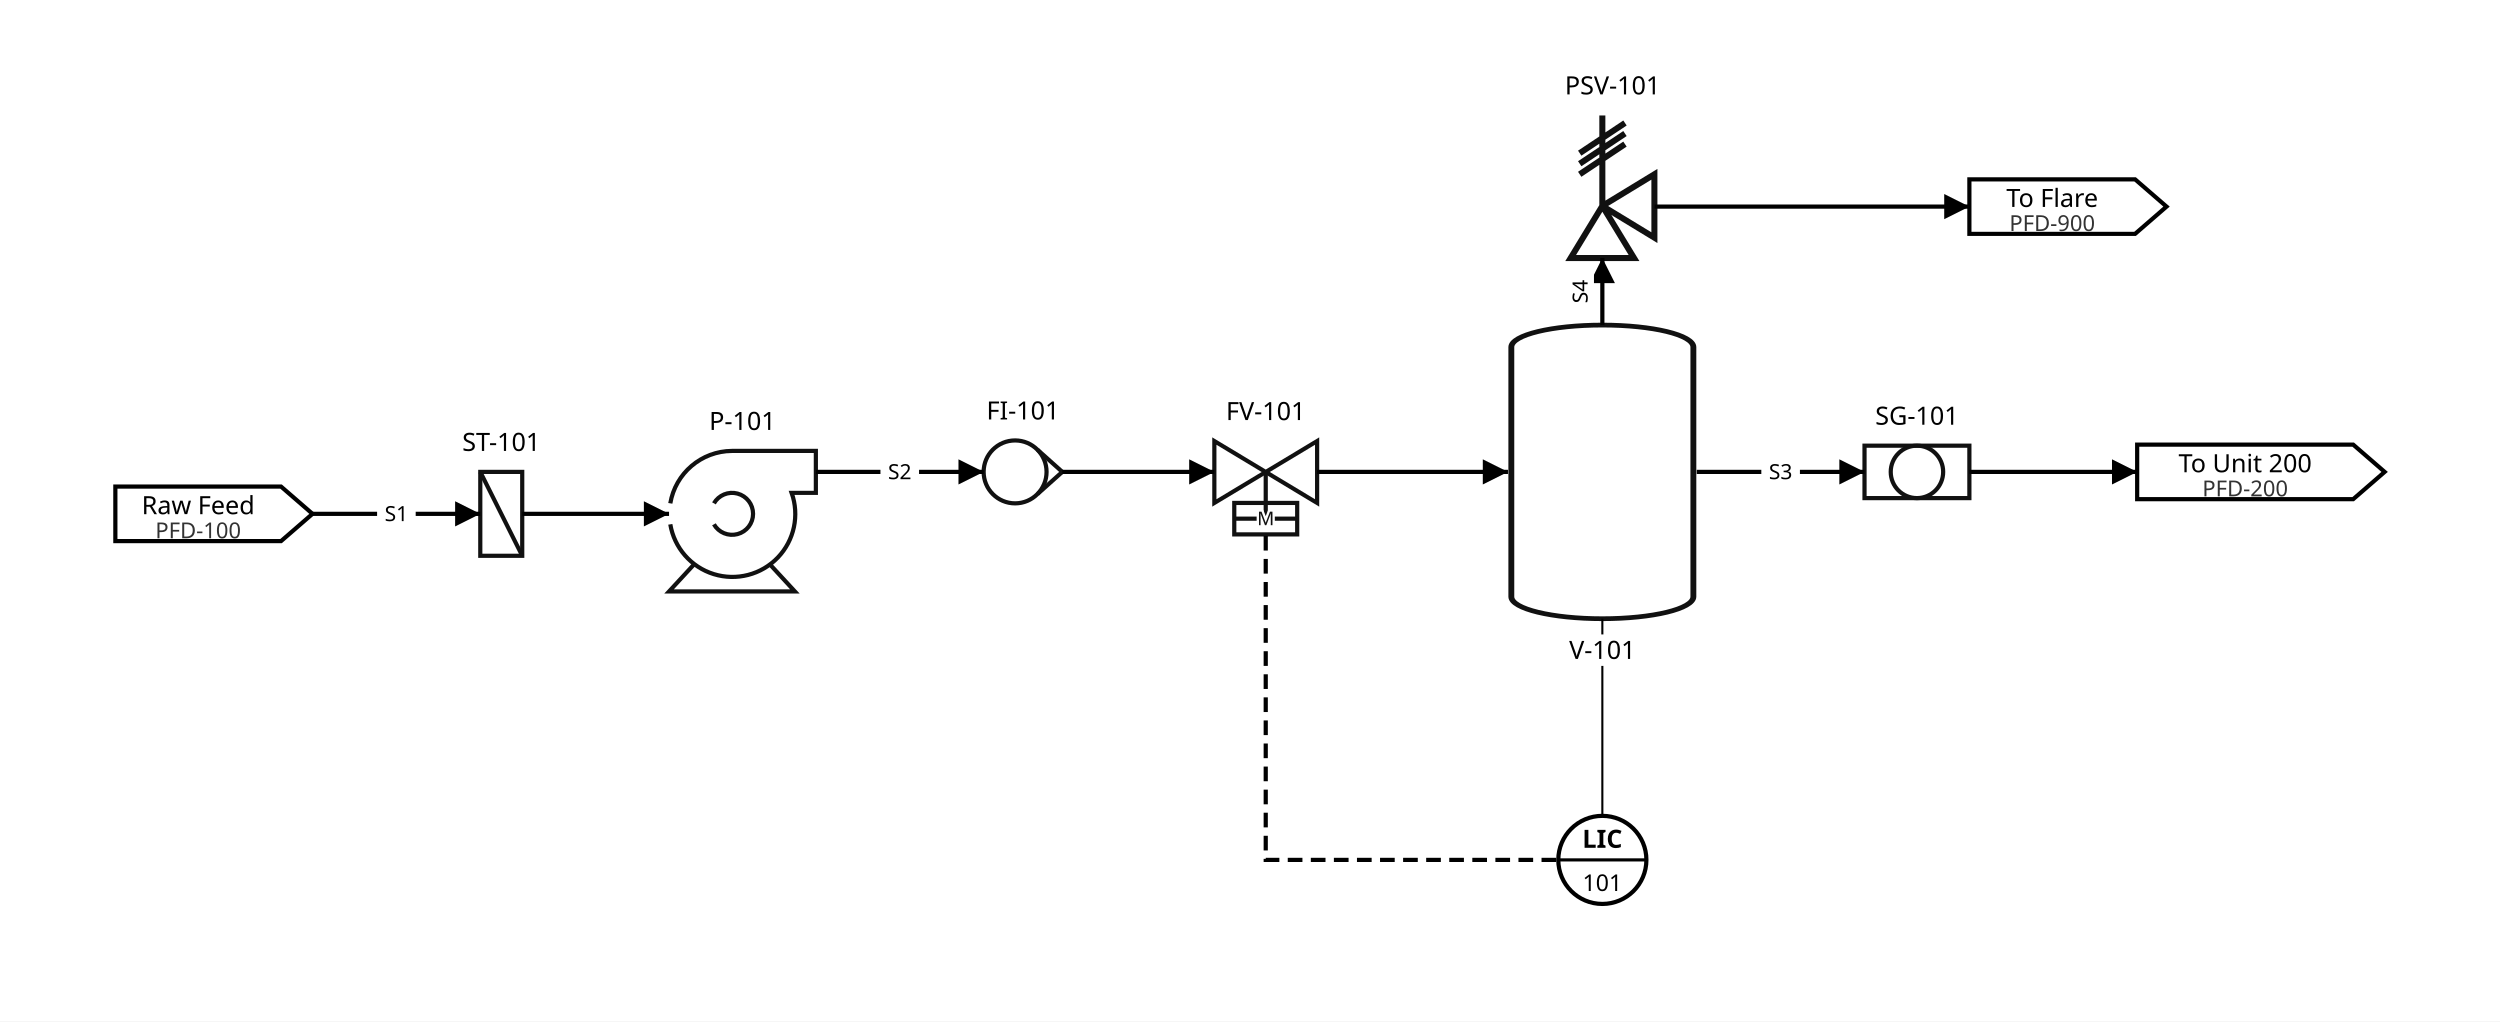
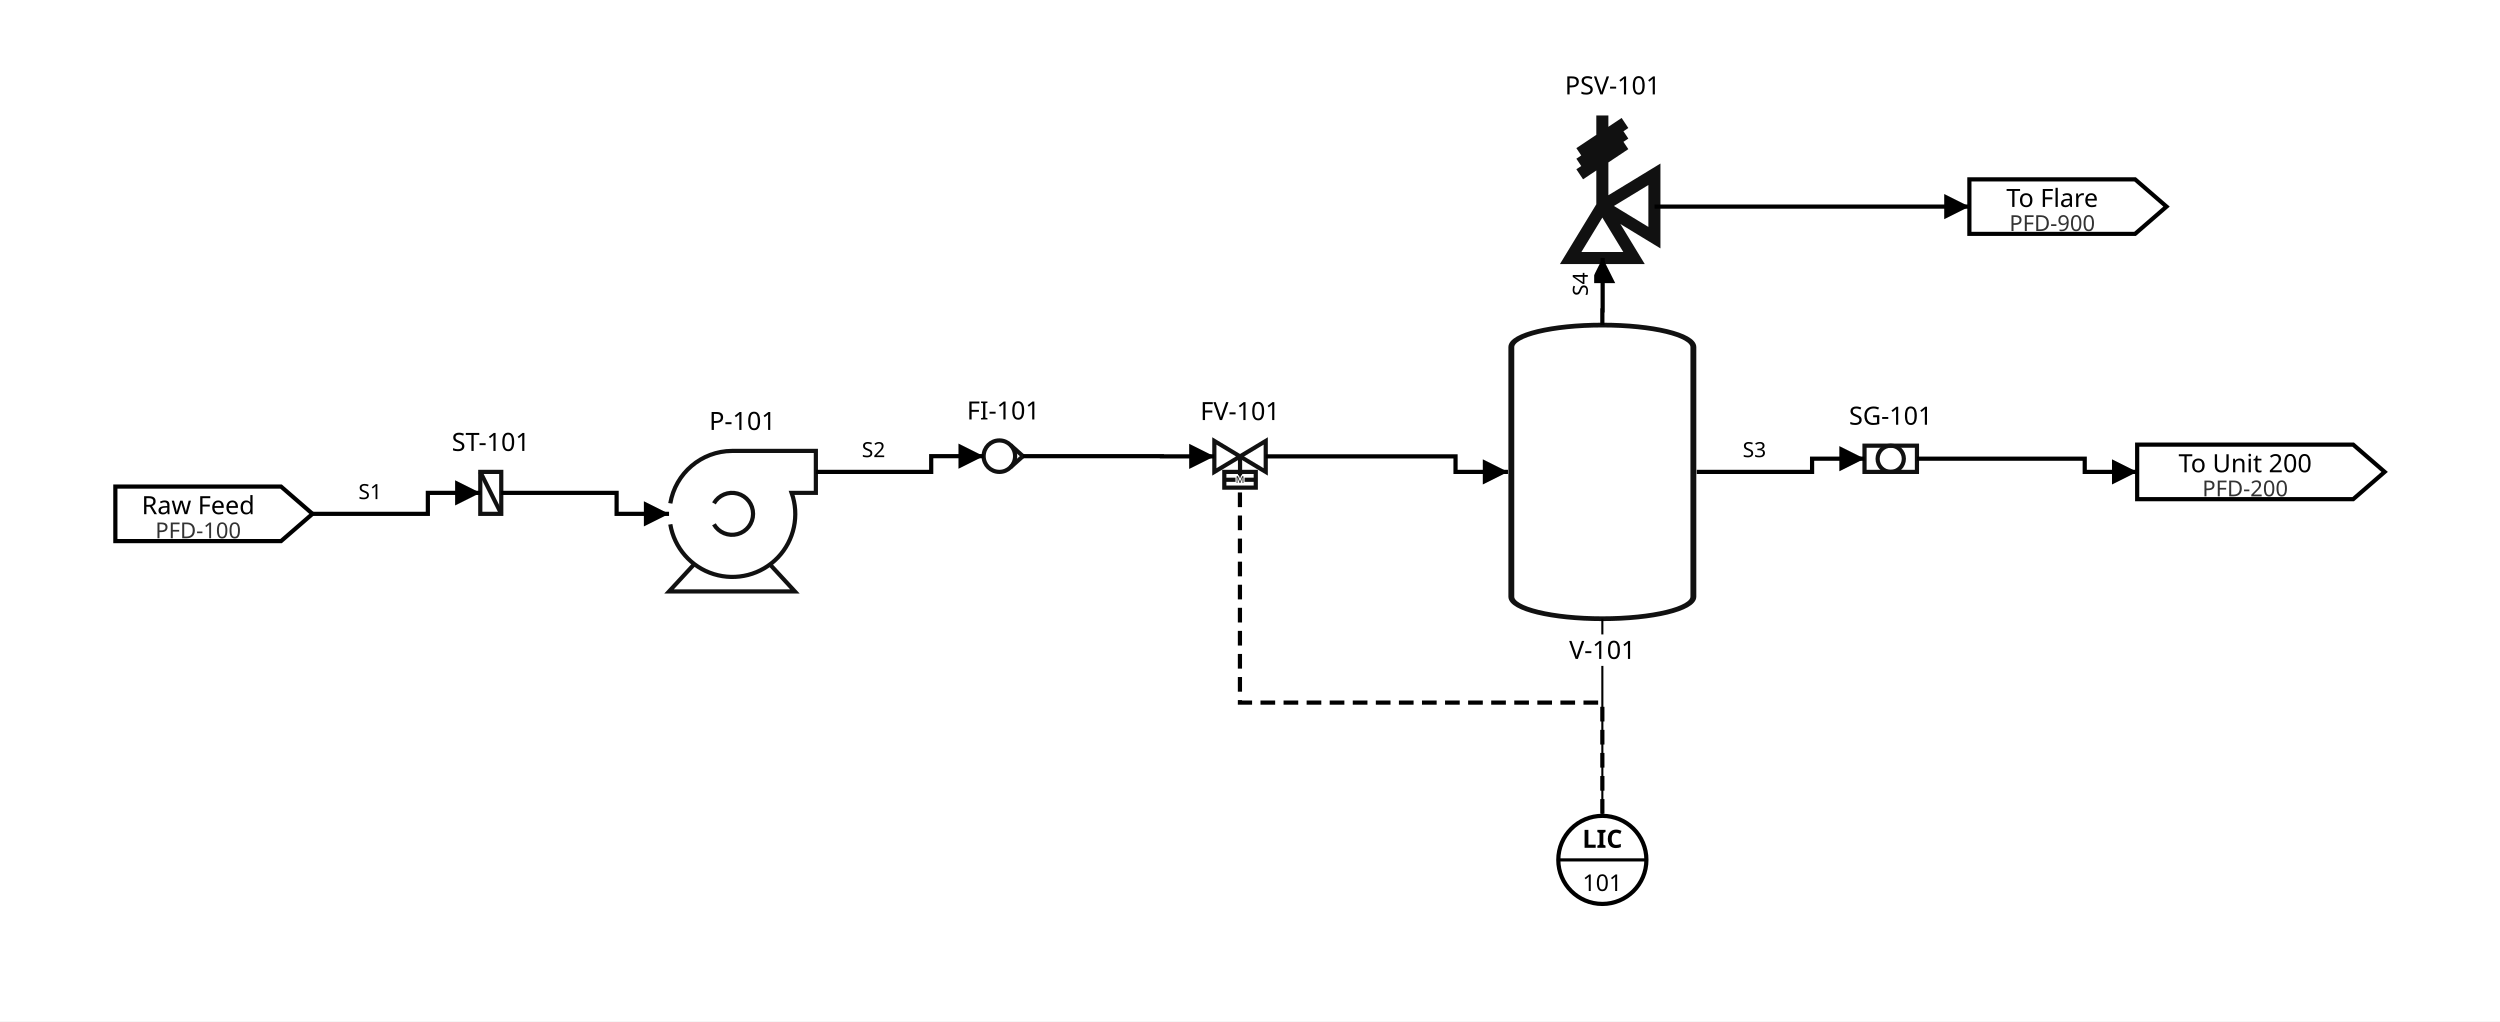
<svg xmlns="http://www.w3.org/2000/svg" width="1192" height="487" viewBox="-39.0 55.0 1192.0 487.0">
  <rect x="-39.0" y="55.0" width="1192.0" height="487.0" fill="white" />
  <defs>
    <marker id="arrow_black" viewBox="0 0 10 10" refX="10" refY="5" markerWidth="12" markerHeight="12" markerUnits="userSpaceOnUse" orient="auto-start-reverse">
      <path d="M 0 0 L 10 5 L 0 10 z" fill="black" />
    </marker>
-     <symbol id="sym_fitting_rotameter" viewBox="0 0 37.5 30.0" overflow="visible">
-       <g transform="scale(0.5)">
-         <path d="M 51.5 9.0 L 75.0 30.0 L 51.5 51.0" fill="none" stroke="#111" stroke-width="4.0" />
-         <ellipse cx="30.0" cy="30.0" rx="30.0" ry="30.0" fill="none" stroke="#111" stroke-width="4.0" />
+     <symbol id="sym_fitting_rotameter" viewBox="0 0 18.8 15.0" overflow="visible">
+       <g transform="scale(0.25)">
+         <path d="M 51.5 9.0 L 75.0 30.0 L 51.5 51.0" fill="none" stroke="#111" stroke-width="8.0" />
+         <ellipse cx="30.0" cy="30.0" rx="30.0" ry="30.0" fill="none" stroke="#111" stroke-width="8.0" />
      </g>
    </symbol>
-     <symbol id="sym_fitting_sight_glass" viewBox="0 0 50.0 25.0" overflow="visible">
-       <g transform="scale(0.5)">
-         <rect x="0.0" y="0.0" width="100.0" height="50.0" fill="none" stroke="#111" stroke-width="4.0" />
-         <ellipse cx="50.0" cy="25.0" rx="25.0" ry="25.0" fill="none" stroke="#111" stroke-width="4.0" />
+     <symbol id="sym_fitting_sight_glass" viewBox="0 0 25.0 12.5" overflow="visible">
+       <g transform="scale(0.25)">
+         <rect x="0.0" y="0.0" width="100.0" height="50.0" fill="none" stroke="#111" stroke-width="8.0" />
+         <ellipse cx="50.0" cy="25.0" rx="25.0" ry="25.0" fill="none" stroke="#111" stroke-width="8.0" />
      </g>
    </symbol>
-     <symbol id="sym_fitting_strainer" viewBox="0 0 20.0 40.0" overflow="visible">
-       <g transform="scale(0.5)">
-         <rect x="0.0" y="0.0" width="40.0" height="80.0" fill="none" stroke="#111" stroke-width="4.0" />
-         <path d="M 0.0 0.0 L 40.0 80.0" fill="none" stroke="#111" stroke-width="4.0" />
+     <symbol id="sym_fitting_strainer" viewBox="0 0 10.0 20.0" overflow="visible">
+       <g transform="scale(0.25)">
+         <rect x="0.0" y="0.0" width="40.0" height="80.0" fill="none" stroke="#111" stroke-width="8.0" />
+         <path d="M 0.0 0.0 L 40.0 80.0" fill="none" stroke="#111" stroke-width="8.0" />
      </g>
    </symbol>
    <symbol id="sym_instrument_panel" viewBox="0 0 44.0 44.0" overflow="visible">
      <circle cx="22" cy="22" r="21" fill="white" stroke="black" stroke-width="2" />
      <line x1="1" y1="22" x2="43" y2="22" stroke="black" stroke-width="1.5" />
    </symbol>
    <symbol id="sym_pump" viewBox="0 0 70.0 67.0" overflow="visible">
      <path d="M 12.0 54.0 L 0.0 67.0 L 60.0 67.0 L 48.0 54.0" fill="none" stroke="#111" stroke-width="2.0" />
      <path d="M 0.6 25.0 A 30.0 30.0 0.0 0 1 30.0 0.0 L 70.0 0.0 L 70.0 20.0 L 58.45 20.0 A 30.0 30.0 0.0 0 1 51.859 50.83 A 30.0 30.0 0.0 0 1 21.341 58.742 A 30.0 30.0 0.0 0 1 0.6 35.0" fill="none" stroke="#111" stroke-width="2.0" />
      <path d="M 21.4 25.0 A 10.0 10.0 0.0 1 1 21.4 35.0" fill="none" stroke="#111" stroke-width="2.0" />
    </symbol>
-     <symbol id="sym_valve_motor_ty" viewBox="0 0 49.0 44.5" overflow="visible">
-       <g transform="scale(0.5)">
-         <path d="M 0.0 89.0 L 0.0 30.0 L 98.0 89.0 L 98.0 30.0 Z" fill="none" stroke="#111" stroke-width="4.0" />
-         <rect x="19.0" y="0.0" width="60.0" height="30.0" fill="none" stroke="#111" stroke-width="4.0" />
-         <path d="M 49.0 15.0 L 49.0 59.0 M 19.0 15.0 L 79.0 15.0" fill="none" stroke="#111" stroke-width="4.0" />
+     <symbol id="sym_valve_motor_ty" viewBox="0 0 24.5 22.2" overflow="visible">
+       <g transform="scale(0.25)">
+         <path d="M 0.0 89.0 L 0.0 30.0 L 98.0 89.0 L 98.0 30.0 Z" fill="none" stroke="#111" stroke-width="8.0" />
+         <rect x="19.0" y="0.0" width="60.0" height="30.0" fill="none" stroke="#111" stroke-width="8.0" />
+         <path d="M 49.0 15.0 L 49.0 59.0 M 19.0 15.0 L 79.0 15.0" fill="none" stroke="#111" stroke-width="8.0" />
        <g transform="translate(0, 30.2) scale(1, -1)">
          <text x="49.0" y="21.4" font-family="sans-serif" font-size="18.0" text-anchor="middle" fill="white" stroke="white" stroke-width="4.5" stroke-linejoin="round">M</text>
        </g>
        <g transform="translate(0, 30.2) scale(1, -1)">
          <text x="49.0" y="21.4" font-family="sans-serif" font-size="18.0" text-anchor="middle" fill="#111">M</text>
        </g>
      </g>
    </symbol>
-     <symbol id="sym_valve_psv" viewBox="0 0 27.8 47.2" overflow="visible">
-       <g transform="scale(0.5)">
-         <path d="M 0.0 94.5 L 21.0 60.0 L 55.5 39.0 L 55.5 81.0 L 21.0 60.0 L 42.0 94.5 Z M 21.0 61.0 L 21.0 0.0 M 6.0 39.0 L 36.0 19.0 M 6.0 32.0 L 36.0 12.0 M 6.0 25.0 L 36.0 5.0" fill="none" stroke="#111" stroke-width="4.0" />
+     <symbol id="sym_valve_psv" viewBox="0 0 13.9 23.6" overflow="visible">
+       <g transform="scale(0.25)">
+         <path d="M 0.0 94.5 L 21.0 60.0 L 55.5 39.0 L 55.5 81.0 L 21.0 60.0 L 42.0 94.5 Z M 21.0 61.0 L 21.0 0.0 M 6.0 39.0 L 36.0 19.0 M 6.0 32.0 L 36.0 12.0 M 6.0 25.0 L 36.0 5.0" fill="none" stroke="#111" stroke-width="8.0" />
      </g>
    </symbol>
    <symbol id="sym_vessel" viewBox="0 0 62.0 100.0" overflow="visible">
      <g transform="scale(0.62, 0.5)">
        <path d="M 0.0 15.0 A 50.0 15.0 0.0 0 1 50.0 0.0 A 50.0 15.0 0.0 0 1 100.0 15.0 L 100.0 185.0 A 50.0 15.0 0.0 0 1 50.0 200.0 A 50.0 15.0 0.0 0 1 0.0 185.0 Z" fill="none" stroke="#111" stroke-width="3.226" />
      </g>
    </symbol>
  </defs>
  <g id="units">
    <polygon points="16.0,287 95,287 110,300 95,313 16.0,313" fill="transparent" stroke="black" stroke-width="2" />
    <text x="55.5" y="296" font-family="sans-serif" font-size="12" text-anchor="middle" dominant-baseline="middle">Raw Feed</text>
    <text x="55.5" y="308" font-family="sans-serif" font-size="10.5" text-anchor="middle" dominant-baseline="middle" fill="#333">PFD-100</text>
-     <use href="#sym_fitting_strainer" x="190" y="280" width="20.0" height="40.0" />
+     <use href="#sym_fitting_strainer" x="190" y="280" width="10.0" height="20.0" />
    <use href="#sym_pump" x="280" y="270" width="70.0" height="67.0" />
-     <use href="#sym_fitting_rotameter" x="430" y="265" width="37.5" height="30.0" />
-     <use href="#sym_valve_motor_ty" x="540" y="265.3" width="49.0" height="44.5" transform="translate(0, 575.1) scale(1, -1)" />
+     <use href="#sym_fitting_rotameter" x="430" y="265" width="18.8" height="15.0" />
+     <use href="#sym_valve_motor_ty" x="540" y="265.3" width="24.5" height="22.2" transform="translate(0, 552.8) scale(1, -1)" />
    <use href="#sym_vessel" x="680" y="210" width="90" height="140" />
    <use href="#sym_valve_psv" x="709.89" y="110" width="40" height="68" />
    <polygon points="900,140.508 979.0,140.508 994.0,153.508 979.0,166.508 900,166.508" fill="transparent" stroke="black" stroke-width="2" />
    <text x="939.5" y="149.508" font-family="sans-serif" font-size="12" text-anchor="middle" dominant-baseline="middle">To Flare</text>
    <text x="939.5" y="161.508" font-family="sans-serif" font-size="10.5" text-anchor="middle" dominant-baseline="middle" fill="#333">PFD-900</text>
-     <use href="#sym_fitting_sight_glass" x="850" y="267.5" width="50.0" height="25.0" />
+     <use href="#sym_fitting_sight_glass" x="850" y="267.5" width="25.0" height="12.5" />
    <polygon points="980,267 1083.0,267 1098.0,280 1083.0,293 980,293" fill="transparent" stroke="black" stroke-width="2" />
    <text x="1031.5" y="276" font-family="sans-serif" font-size="12" text-anchor="middle" dominant-baseline="middle">To Unit 200</text>
    <text x="1031.5" y="288" font-family="sans-serif" font-size="10.5" text-anchor="middle" dominant-baseline="middle" fill="#333">PFD-200</text>
  </g>
  <g id="streams">
-     <path d="M 110.0,300.0 L 190.0,300.0" fill="none" stroke="black" stroke-width="2" marker-end="url(#arrow_black)" />
-     <path d="M 210.0,300.0 L 280.0,300.0" fill="none" stroke="black" stroke-width="2" marker-end="url(#arrow_black)" />
-     <path d="M 350.0,280.0 L 430.0,280.0" fill="none" stroke="black" stroke-width="2" marker-end="url(#arrow_black)" />
-     <path d="M 467.5,280.0 L 540.0,280.0" fill="none" stroke="black" stroke-width="2" marker-end="url(#arrow_black)" />
-     <path d="M 589.0,280.0 L 680.0,280.0" fill="none" stroke="black" stroke-width="2" marker-end="url(#arrow_black)" />
-     <path d="M 770.0,280.0 L 850.0,280.0" fill="none" stroke="black" stroke-width="2" marker-end="url(#arrow_black)" />
-     <path d="M 900.0,280.0 L 980,280.0" fill="none" stroke="black" stroke-width="2" marker-end="url(#arrow_black)" />
-     <path d="M 725.0,210.0 L 725.0,178.0" fill="none" stroke="black" stroke-width="2" marker-end="url(#arrow_black)" />
+     <path d="M 110.0,300.0 L 165.0,300.0 L 165.0,290.0 L 190.0,290.0" fill="none" stroke="black" stroke-width="2" marker-end="url(#arrow_black)" />
+     <path d="M 200.0,290.0 L 255.0,290.0 L 255.0,300.0 L 280.0,300.0" fill="none" stroke="black" stroke-width="2" marker-end="url(#arrow_black)" />
+     <path d="M 350.0,280.0 L 405.0,280.0 L 405.0,272.5 L 430.0,272.5" fill="none" stroke="black" stroke-width="2" marker-end="url(#arrow_black)" />
+     <path d="M 448.8,272.5 L 515.0,272.5 L 515.0,272.6 L 540.0,272.6" fill="none" stroke="black" stroke-width="2" marker-end="url(#arrow_black)" />
+     <path d="M 564.5,272.6 L 655.0,272.6 L 655.0,280.0 L 680.0,280.0" fill="none" stroke="black" stroke-width="2" marker-end="url(#arrow_black)" />
+     <path d="M 770.0,280.0 L 825.0,280.0 L 825.0,273.7 L 850.0,273.7" fill="none" stroke="black" stroke-width="2" marker-end="url(#arrow_black)" />
+     <path d="M 875.0,273.7 L 955.0,273.7 L 955.0,280.0 L 980,280.0" fill="none" stroke="black" stroke-width="2" marker-end="url(#arrow_black)" />
+     <path d="M 725.0,210.0 L 725.0,203.0 L 725.144,203.0 L 725.144,178.0" fill="none" stroke="black" stroke-width="2" marker-end="url(#arrow_black)" />
    <path d="M 749.892,153.508 L 900,153.508" fill="none" stroke="black" stroke-width="2" marker-end="url(#arrow_black)" />
-     <path d="M 703.0,465.0 L 564.5,465.0 L 564.5,309.8" fill="none" stroke="black" stroke-width="2" stroke-dasharray="7,4" />
-     <rect x="140.8" y="293.5" width="18.4" height="13.0" fill="white" />
-     <text x="150.0" y="300.0" font-family="sans-serif" font-size="10" text-anchor="middle" dominant-baseline="middle" fill="black">S1</text>
-     <rect x="380.8" y="273.5" width="18.4" height="13.0" fill="white" />
-     <text x="390.0" y="280.0" font-family="sans-serif" font-size="10" text-anchor="middle" dominant-baseline="middle" fill="black">S2</text>
-     <rect x="800.8" y="273.5" width="18.4" height="13.0" fill="white" />
-     <text x="810.0" y="280.0" font-family="sans-serif" font-size="10" text-anchor="middle" dominant-baseline="middle" fill="black">S3</text>
-     <rect x="708.0" y="184.8" width="13.0" height="18.4" fill="white" />
-     <text x="714.5" y="194.0" font-family="sans-serif" font-size="10" text-anchor="middle" dominant-baseline="middle" fill="black" transform="rotate(-90, 714.5, 194.0)">S4</text>
+     <path d="M 725.0,443.0 L 725.0,390.0 L 552.2,390.0 L 552.2,287.5" fill="none" stroke="black" stroke-width="2" stroke-dasharray="7,4" />
+     <rect x="128.3" y="283.0" width="18.4" height="13.0" fill="white" />
+     <text x="137.5" y="289.5" font-family="sans-serif" font-size="10" text-anchor="middle" dominant-baseline="middle" fill="black">S1</text>
+     <rect x="368.3" y="263.0" width="18.4" height="13.0" fill="white" />
+     <text x="377.5" y="269.5" font-family="sans-serif" font-size="10" text-anchor="middle" dominant-baseline="middle" fill="black">S2</text>
+     <rect x="788.3" y="263.0" width="18.4" height="13.0" fill="white" />
+     <text x="797.5" y="269.5" font-family="sans-serif" font-size="10" text-anchor="middle" dominant-baseline="middle" fill="black">S3</text>
+     <rect x="708.1" y="181.3" width="13.0" height="18.4" fill="white" />
+     <text x="714.6" y="190.5" font-family="sans-serif" font-size="10" text-anchor="middle" dominant-baseline="middle" fill="black" transform="rotate(-90, 714.6, 190.5)">S4</text>
  </g>
  <g id="instrument_taps">
    <line x1="725" y1="350" x2="725" y2="465" stroke="black" stroke-width="1" />
  </g>
  <g id="instruments">
    <use href="#sym_instrument_panel" x="703" y="443" width="44.0" height="44.0" />
    <text x="725.0" y="455.0" font-family="sans-serif" font-size="12" font-weight="bold" text-anchor="middle" dominant-baseline="middle">LIC</text>
    <text x="725.0" y="476.0" font-family="sans-serif" font-size="11" text-anchor="middle" dominant-baseline="middle">101</text>
  </g>
  <g id="unit_labels">
-     <rect x="176.2" y="258.0" width="47.6" height="15.0" fill="white" />
-     <text x="200.0" y="270" font-family="sans-serif" font-size="12" text-anchor="middle" dominant-baseline="baseline">ST-101</text>
+     <rect x="171.2" y="258.0" width="47.6" height="15.0" fill="white" />
+     <text x="195.0" y="270" font-family="sans-serif" font-size="12" text-anchor="middle" dominant-baseline="baseline">ST-101</text>
    <rect x="294.5" y="248.0" width="41.0" height="15.0" fill="white" />
    <text x="315.0" y="260" font-family="sans-serif" font-size="12" text-anchor="middle" dominant-baseline="baseline">P-101</text>
-     <rect x="424.9" y="243.0" width="47.6" height="15.0" fill="white" />
-     <text x="448.75" y="255" font-family="sans-serif" font-size="12" text-anchor="middle" dominant-baseline="baseline">FI-101</text>
-     <rect x="540.7" y="243.3" width="47.6" height="15.0" fill="white" />
-     <text x="564.5" y="255.3" font-family="sans-serif" font-size="12" text-anchor="middle" dominant-baseline="baseline">FV-101</text>
+     <rect x="415.6" y="243.0" width="47.6" height="15.0" fill="white" />
+     <text x="439.4" y="255" font-family="sans-serif" font-size="12" text-anchor="middle" dominant-baseline="baseline">FI-101</text>
+     <rect x="528.5" y="243.3" width="47.6" height="15.0" fill="white" />
+     <text x="552.25" y="255.3" font-family="sans-serif" font-size="12" text-anchor="middle" dominant-baseline="baseline">FV-101</text>
    <rect x="704.5" y="357.5" width="41.0" height="15.0" fill="white" />
    <text x="725.0" y="365" font-family="sans-serif" font-size="12" text-anchor="middle" dominant-baseline="middle">V-101</text>
    <rect x="702.8" y="88.0" width="54.2" height="15.0" fill="white" />
    <text x="729.892" y="100" font-family="sans-serif" font-size="12" text-anchor="middle" dominant-baseline="baseline">PSV-101</text>
-     <rect x="851.2" y="245.5" width="47.6" height="15.0" fill="white" />
-     <text x="875.0" y="257.5" font-family="sans-serif" font-size="12" text-anchor="middle" dominant-baseline="baseline">SG-101</text>
+     <rect x="838.7" y="245.5" width="47.6" height="15.0" fill="white" />
+     <text x="862.5" y="257.5" font-family="sans-serif" font-size="12" text-anchor="middle" dominant-baseline="baseline">SG-101</text>
  </g>
</svg>
